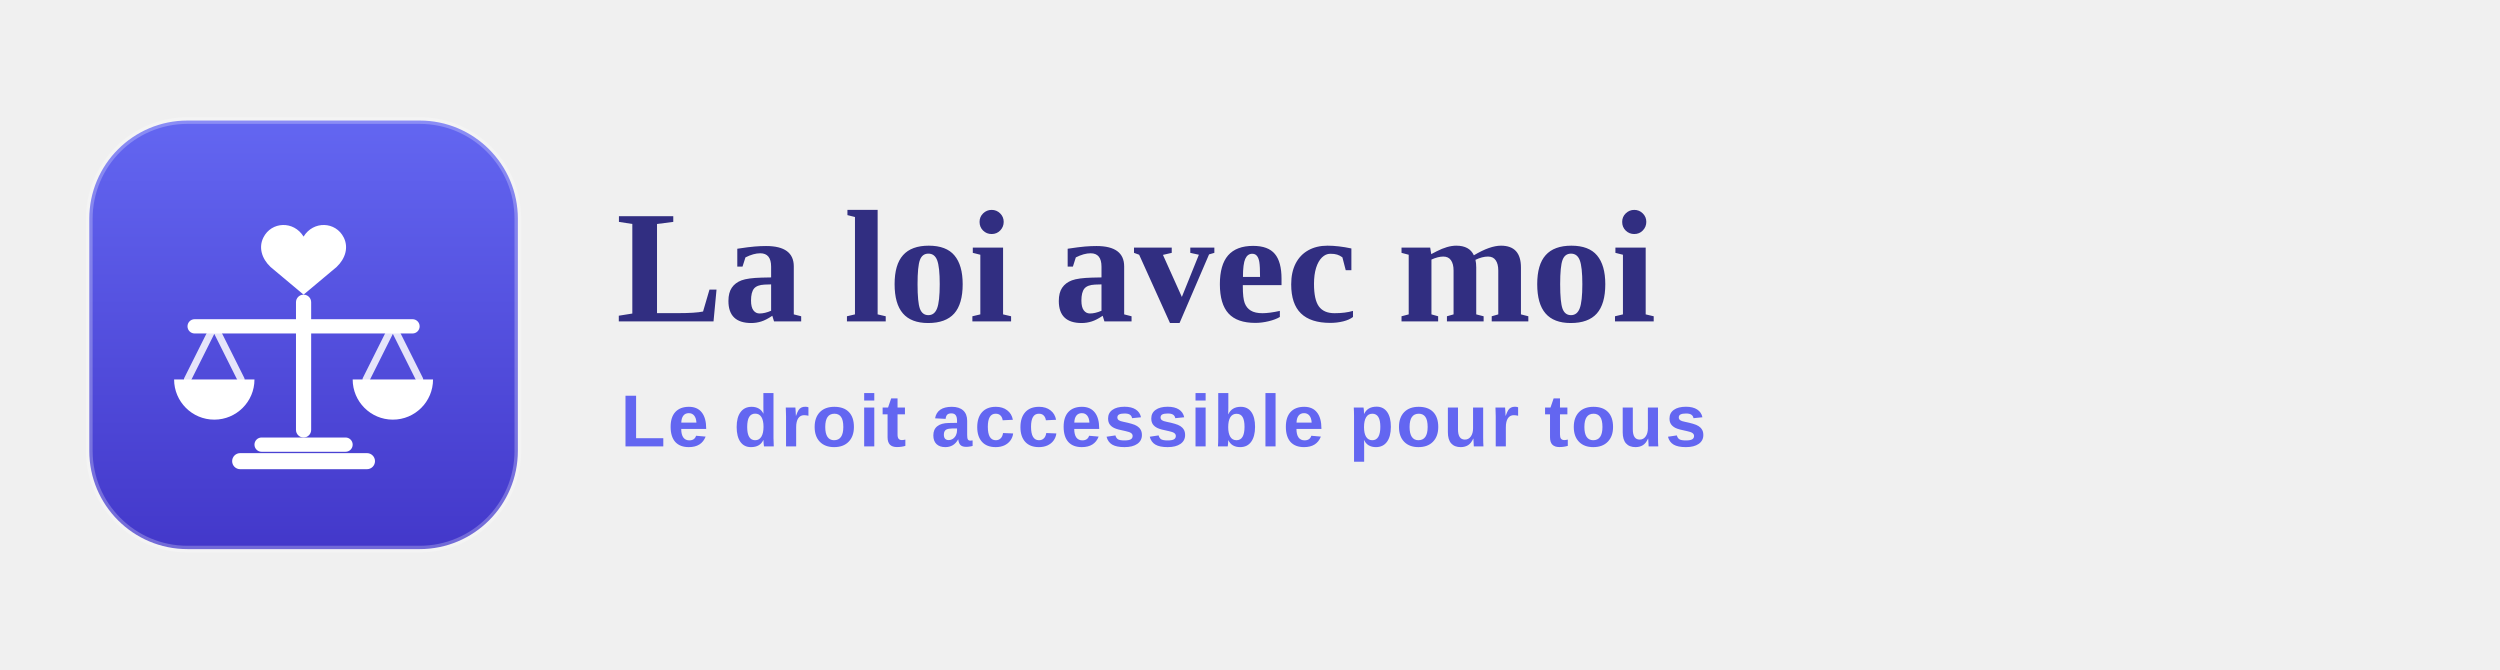
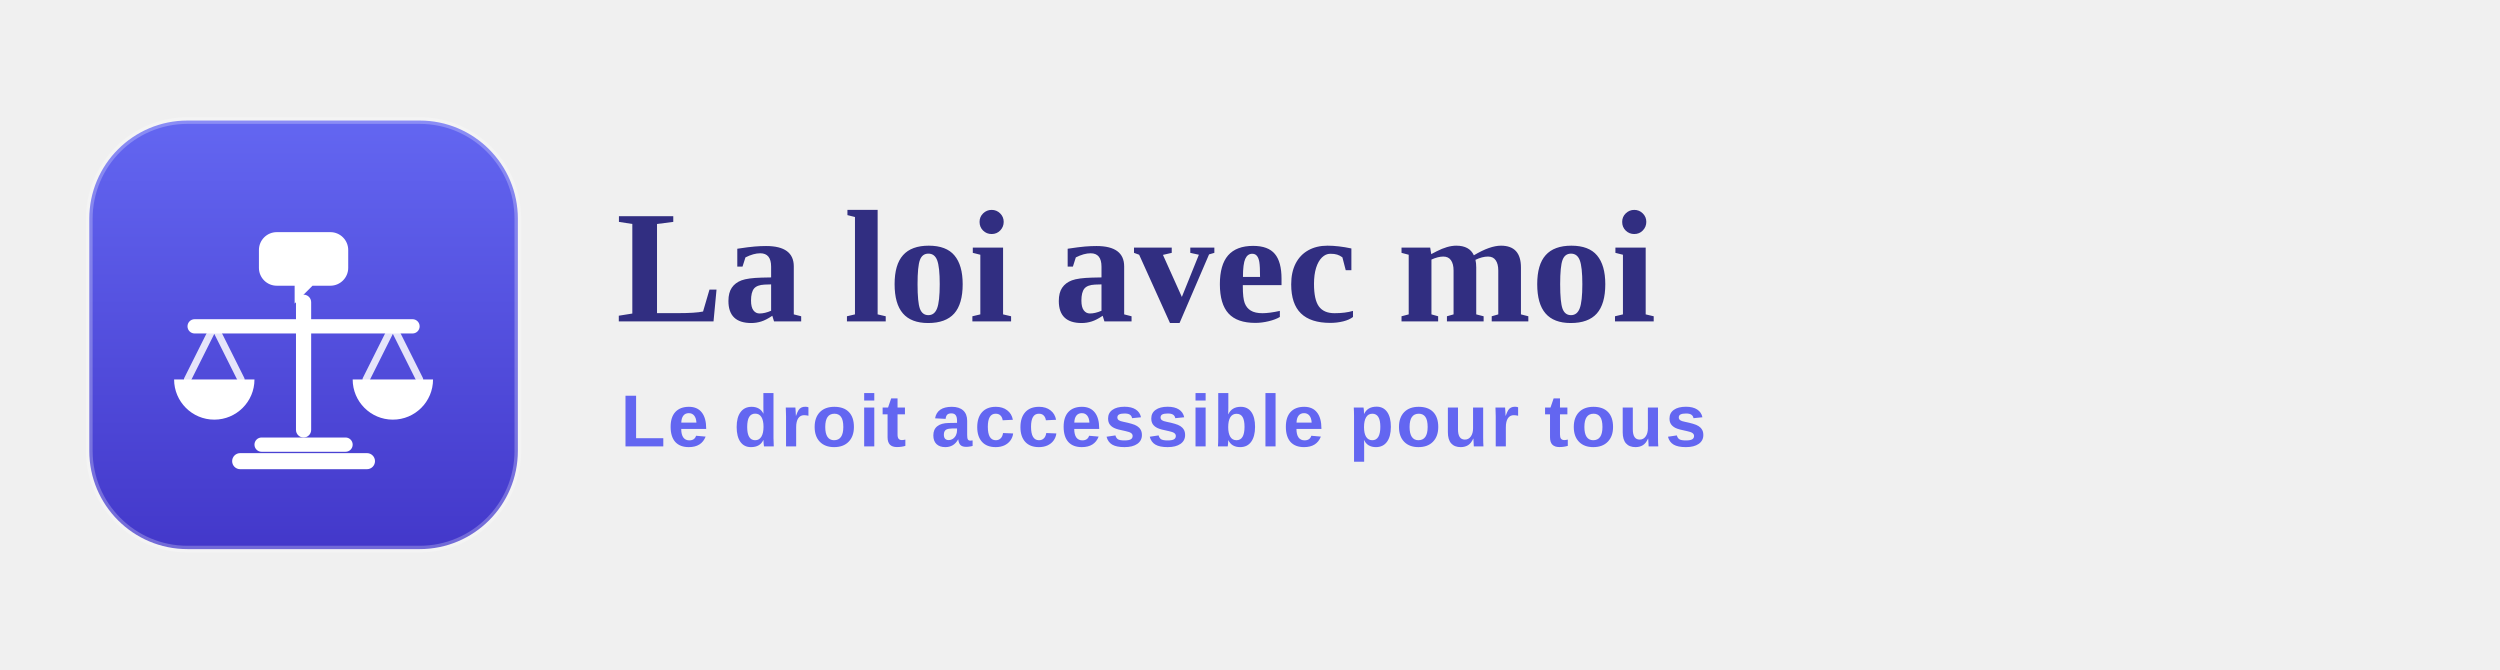
<svg xmlns="http://www.w3.org/2000/svg" width="560" height="150" viewBox="0 0 560 150" fill="none" role="img" aria-label="La loi avec moi — Le droit accessible pour tous">
  <defs>
    <linearGradient id="llamGrad2" x1="0" y1="0" x2="0" y2="1">
      <stop offset="0%" stop-color="#6366f1" />
      <stop offset="100%" stop-color="#4338ca" />
    </linearGradient>
  </defs>
  <g transform="translate(20,27)">
    <rect x="0" y="0" width="96" height="96" rx="22" fill="url(#llamGrad2)" />
    <rect x="0" y="0" width="96" height="96" rx="22" fill="none" stroke="rgba(255,255,255,0.25)" stroke-width="1.5" />
-     <path d="M48 26c-2.2-3.6-7.2-3.4-9 .2-1.1 2.2-.4 4.7 1.6 6.6L48 39l7.4-6.2c2-1.9 2.7-4.4 1.6-6.6-1.8-3.6-6.8-3.8-9-.2Z" fill="#ffffff" />
+     <path d="M42 25 h12 a4 4 0 0 1 4 4 v4 a4 4 0 0 1 -4 4 h-4 l-4 4 v-4 h-4 a4 4 0 0 1 -4 -4 v-4 a4 4 0 0 1 4 -4 Z" fill="#ffffff" />
    <rect x="46.3" y="39" width="3.4" height="32" rx="1.7" fill="#ffffff" />
    <rect x="22" y="44.5" width="52" height="3.2" rx="1.6" fill="#ffffff" />
    <path d="M28 46l-6 12M28 46l6 12" stroke="rgba(255,255,255,0.85)" stroke-width="1.6" stroke-linecap="round" />
    <path d="M68 46l-6 12M68 46l6 12" stroke="rgba(255,255,255,0.85)" stroke-width="1.6" stroke-linecap="round" />
    <path d="M19 58a9 9 0 0 0 18 0Z" fill="#ffffff" />
    <path d="M59 58a9 9 0 0 0 18 0Z" fill="#ffffff" />
    <rect x="37" y="71" width="22" height="3.2" rx="1.6" fill="#ffffff" />
    <rect x="32" y="74.5" width="32" height="3.6" rx="1.8" fill="#ffffff" />
  </g>
  <text x="138" y="72" font-family="Georgia, 'Times New Roman', serif" font-size="36" font-weight="700" fill="#312e81">La loi avec moi</text>
  <text x="139" y="100" font-family="Arial, Helvetica, sans-serif" font-size="16.5" font-weight="600" letter-spacing="0.5" fill="#6366f1">Le droit accessible pour tous</text>
</svg>
